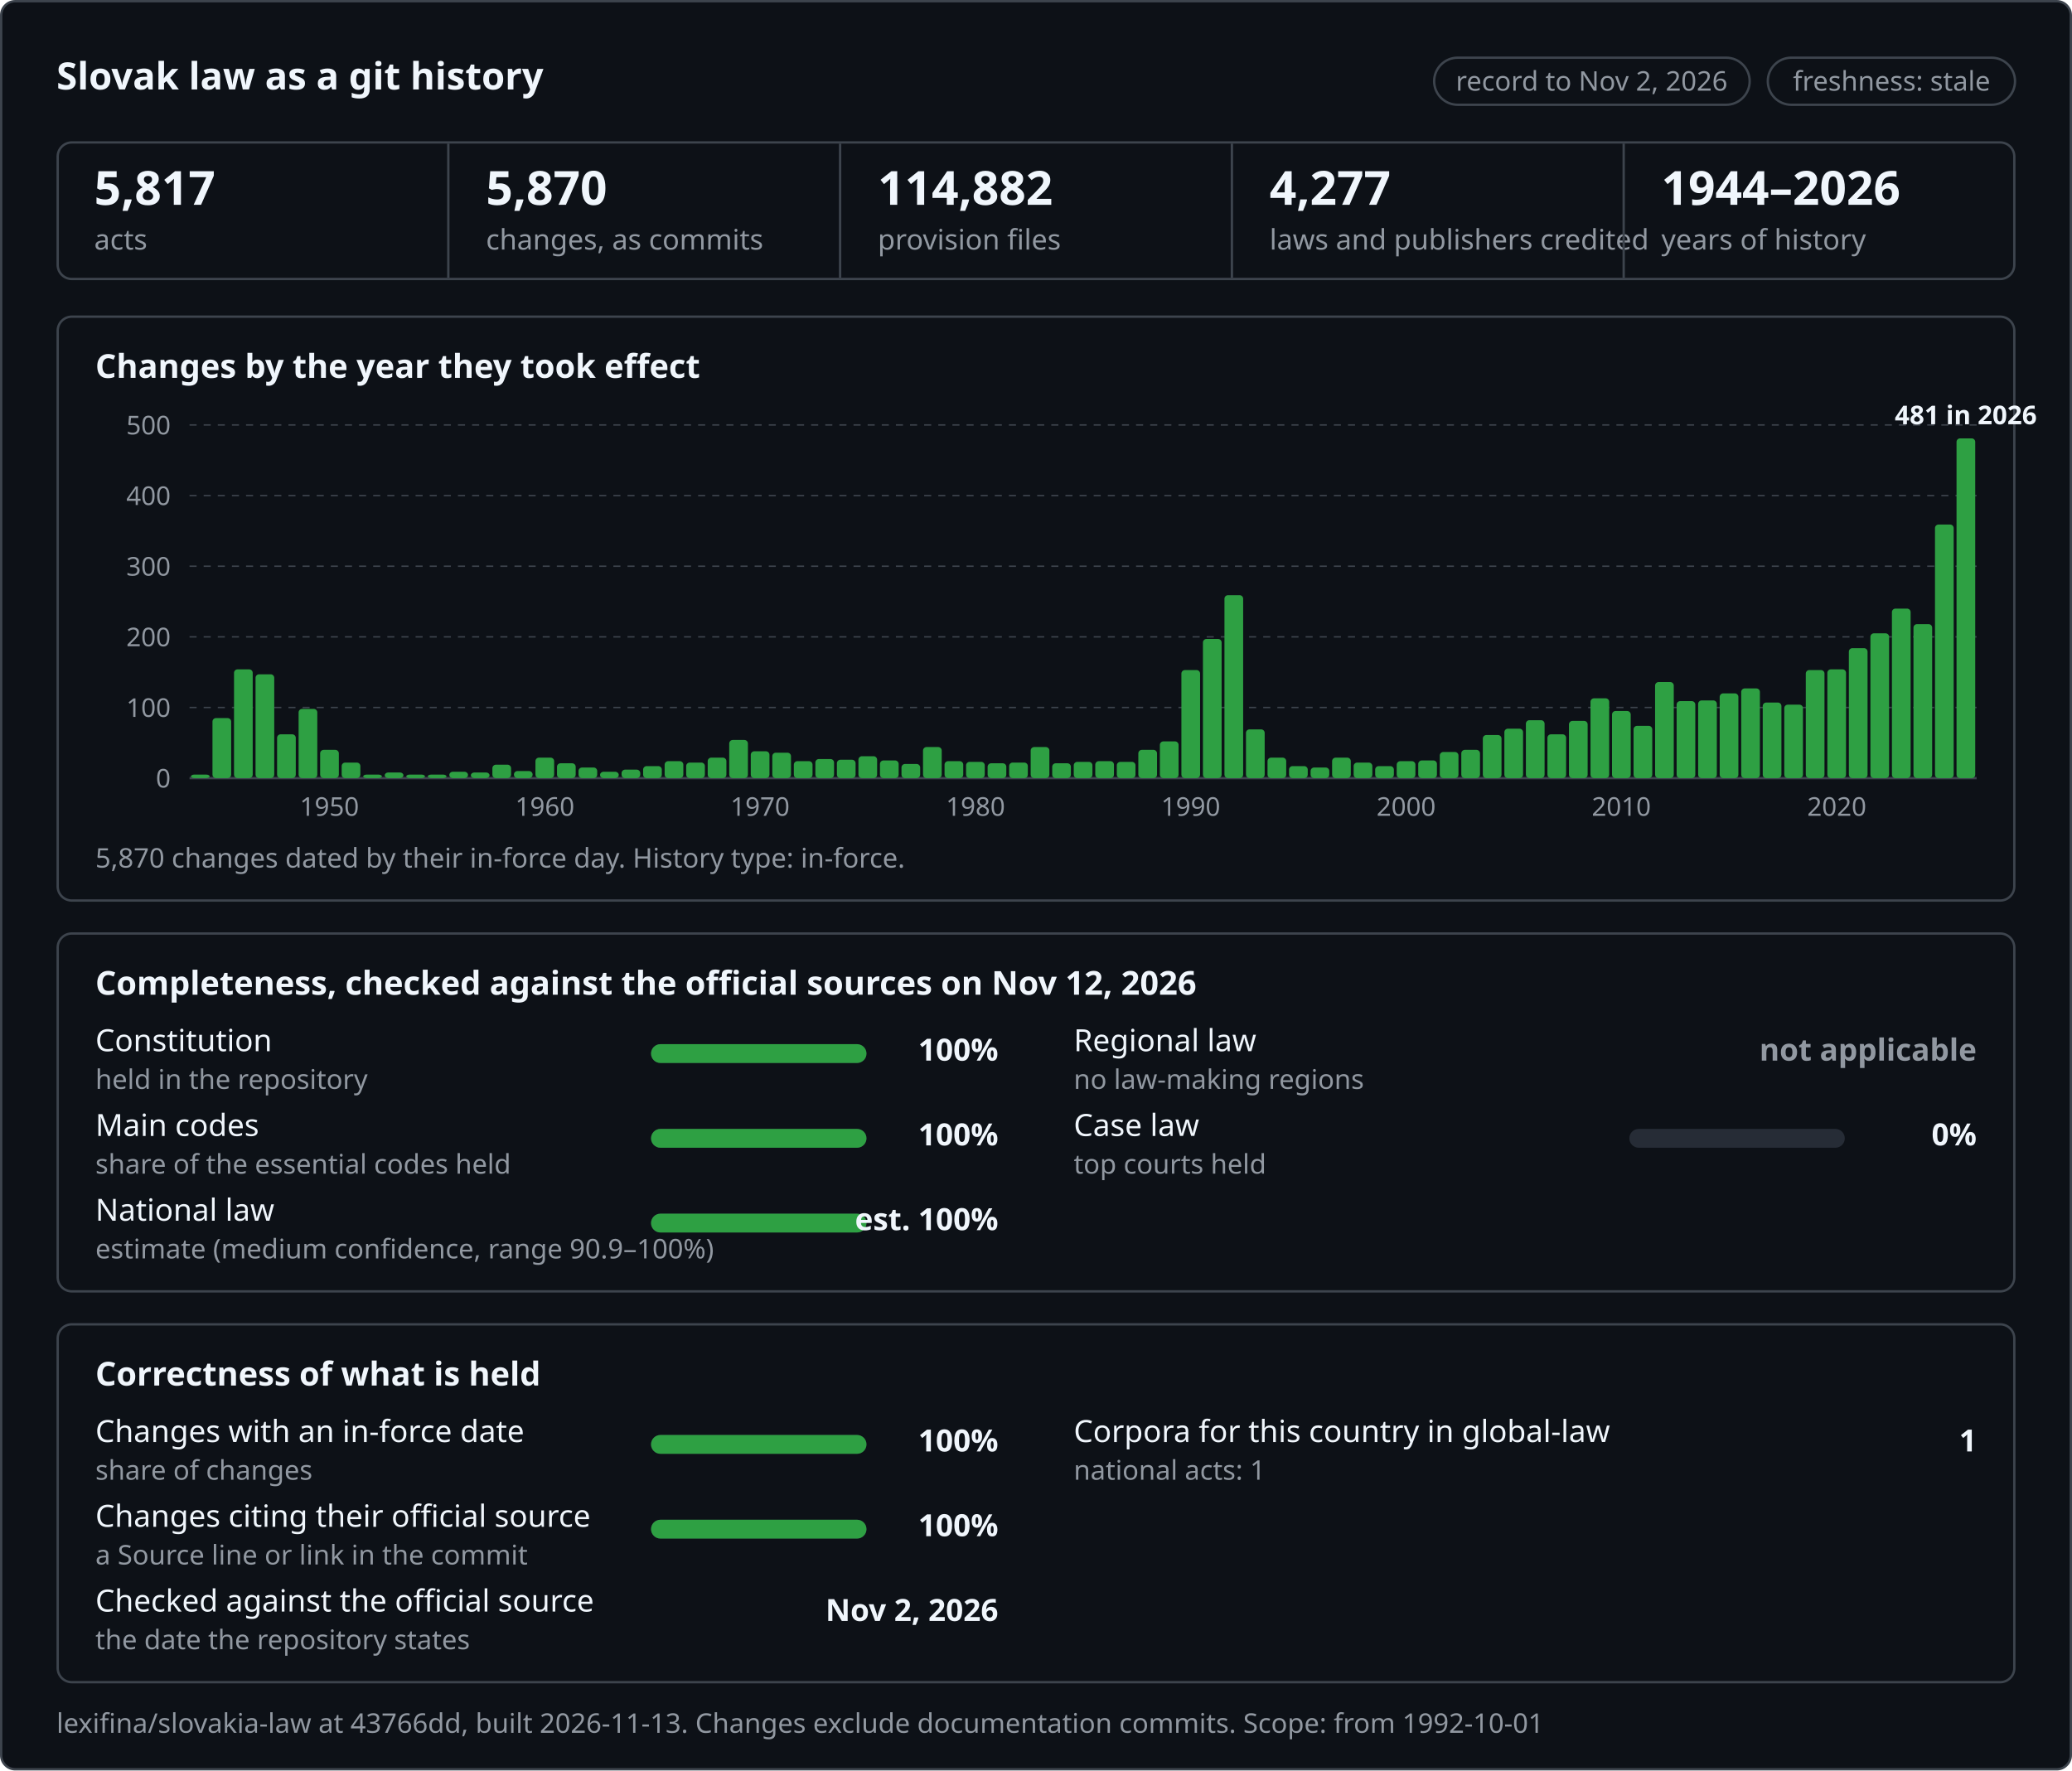
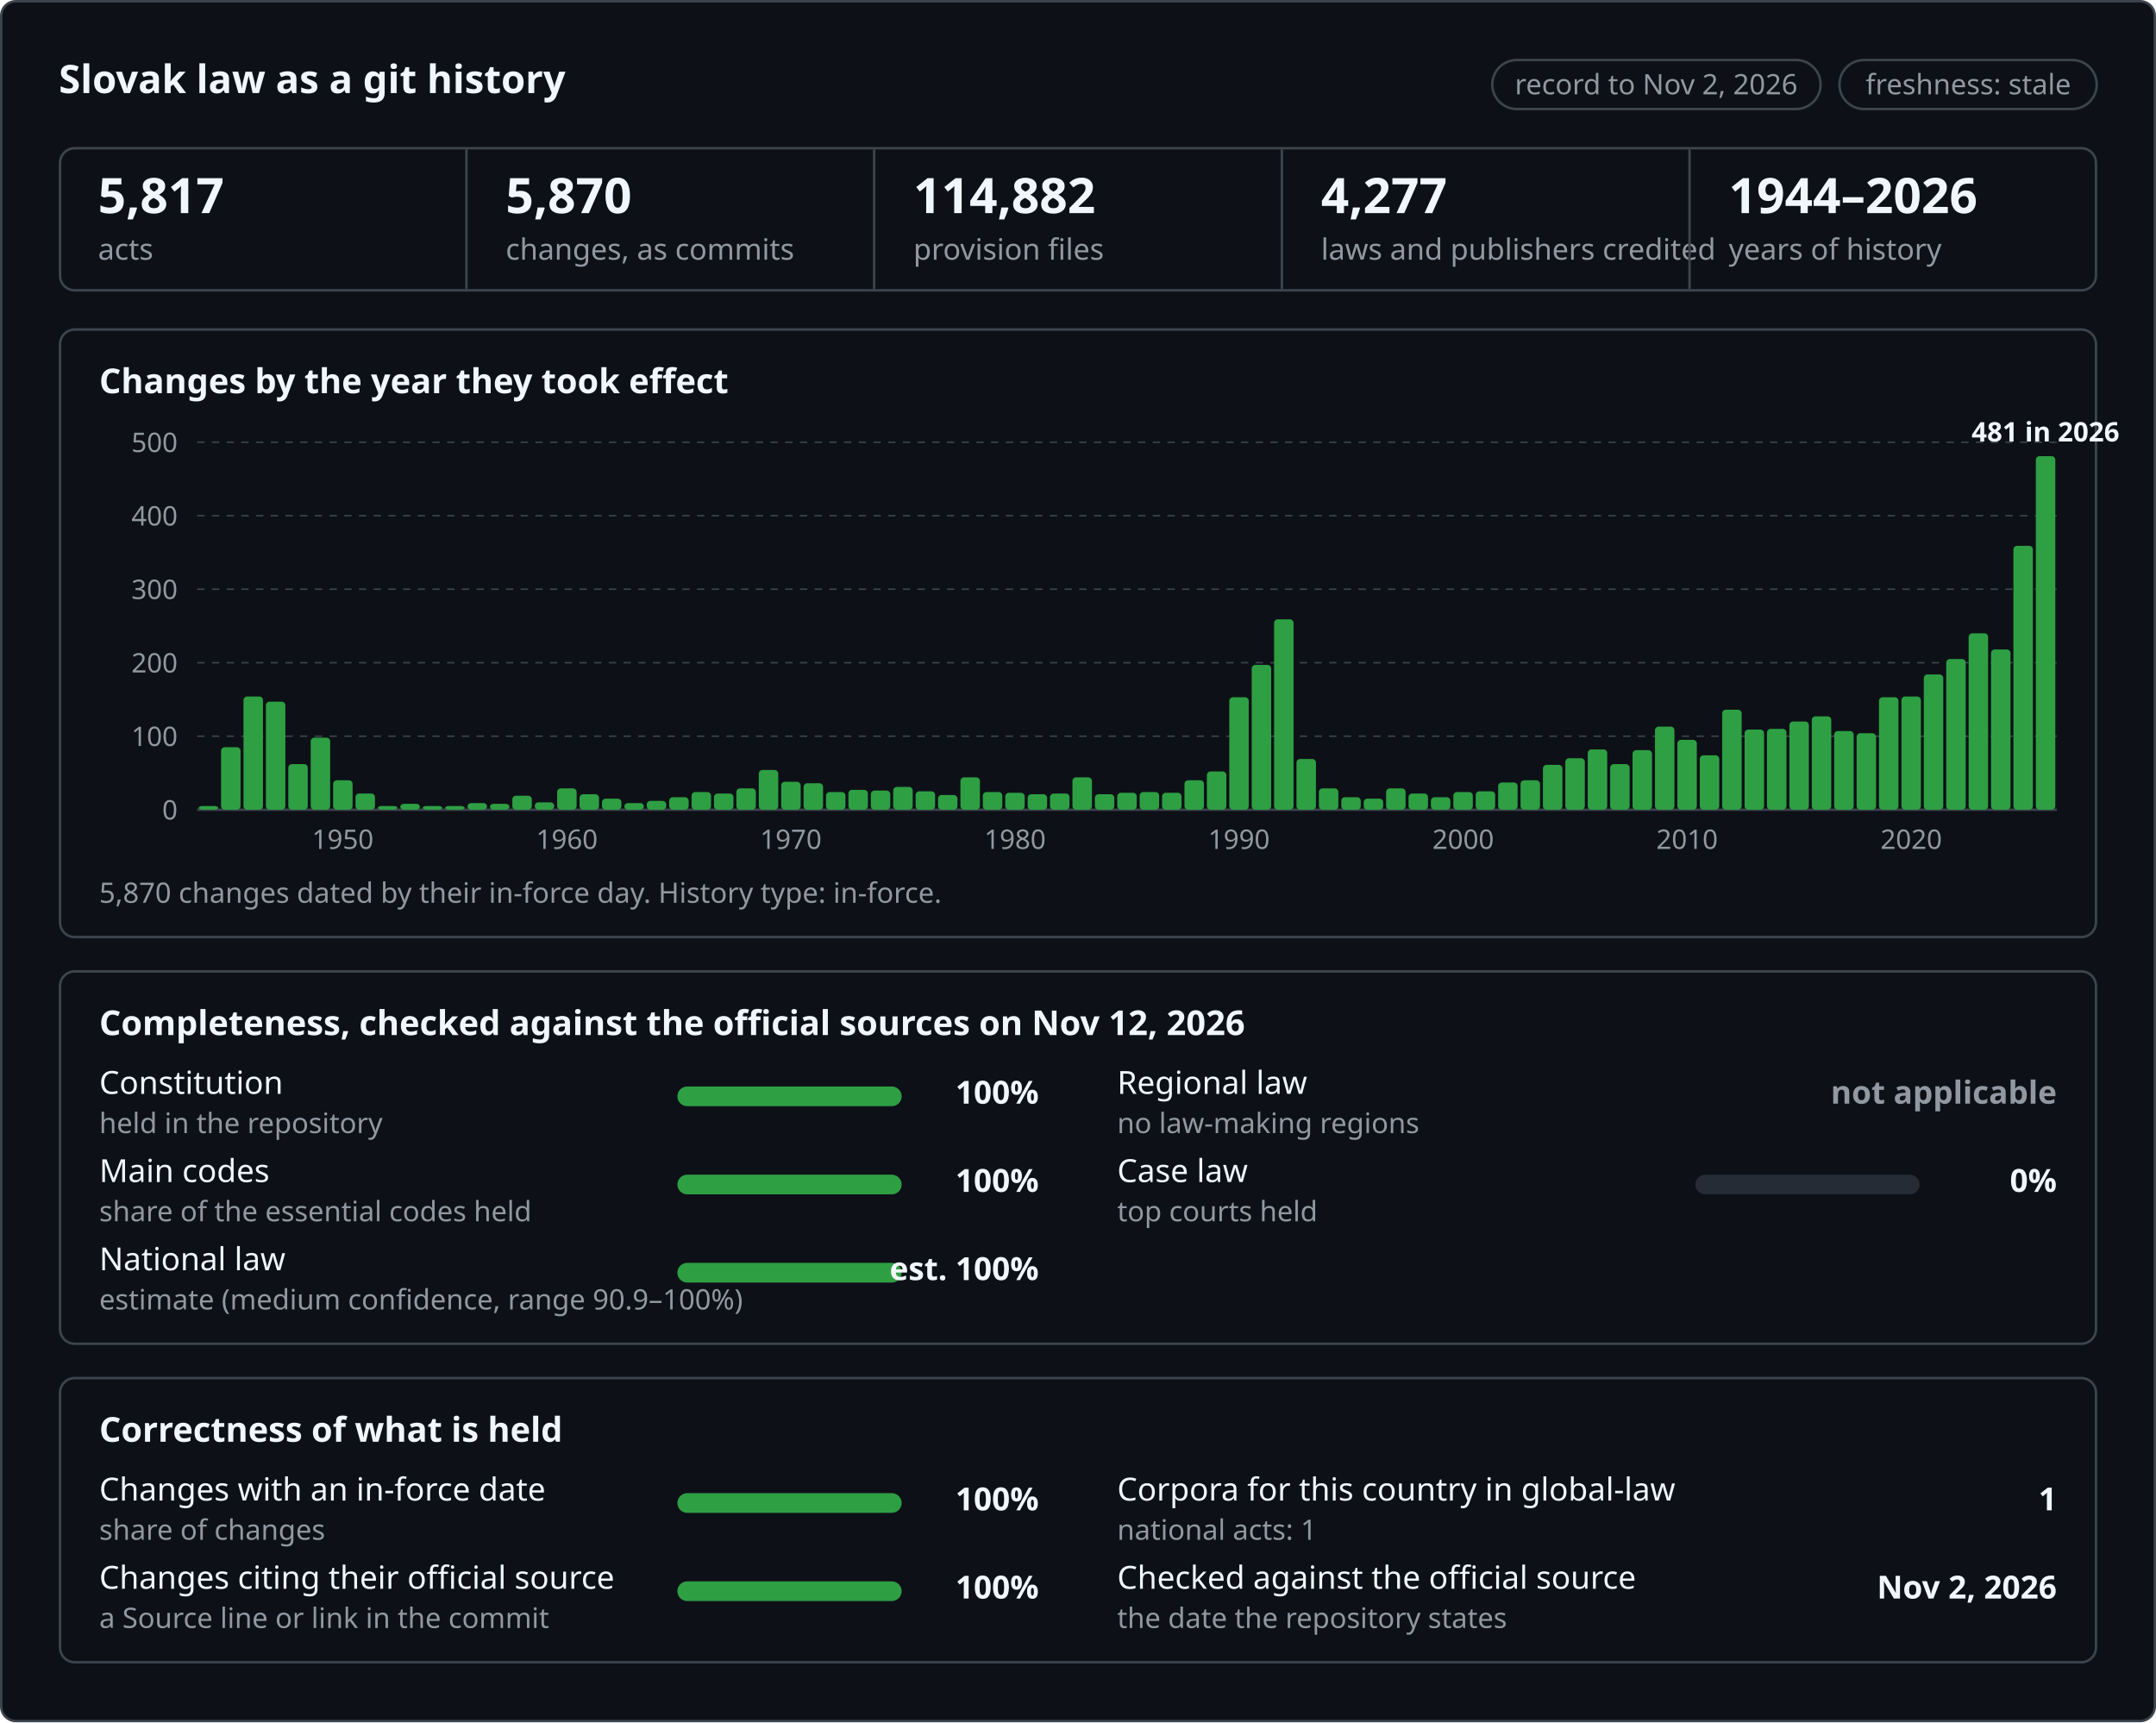
- <svg xmlns="http://www.w3.org/2000/svg" width="880" height="752" viewBox="0 0 880 752" font-family="-apple-system,BlinkMacSystemFont,Segoe UI,Noto Sans,Helvetica,Arial,sans-serif">
-   <rect x="0.5" y="0.5" width="879" height="751" rx="6" fill="#0d1117" stroke="#3d444d" />
+ <svg xmlns="http://www.w3.org/2000/svg" width="880" height="703" viewBox="0 0 880 703" font-family="-apple-system,BlinkMacSystemFont,Segoe UI,Noto Sans,Helvetica,Arial,sans-serif">
+   <rect x="0.5" y="0.5" width="879" height="702" rx="6" fill="#0d1117" stroke="#3d444d" />
  <text x="24" y="38" font-size="16" font-weight="600" fill="#f0f6fc">Slovak law as a git history</text>
  <rect x="609.1" y="24.5" width="134" height="20" rx="10" fill="none" stroke="#3d444d" />
  <text x="676.0" y="38.5" font-size="11.5" font-weight="500" text-anchor="middle" fill="#9198a1">record to Nov 2, 2026</text>
  <rect x="750.8" y="24.5" width="105" height="20" rx="10" fill="none" stroke="#3d444d" />
  <text x="803.4" y="38.5" font-size="11.5" font-weight="500" text-anchor="middle" fill="#9198a1">freshness: stale</text>
  <rect x="24.5" y="60.5" width="831" height="58" rx="6" fill="#0d1117" stroke="#3d444d" />
  <text x="40.0" y="87" font-size="20" font-weight="600" fill="#f0f6fc">5,817</text>
  <text x="40.0" y="106" font-size="12" fill="#9198a1">acts</text>
  <line x1="190.4" y1="61" x2="190.4" y2="118" stroke="#3d444d" />
  <text x="206.4" y="87" font-size="20" font-weight="600" fill="#f0f6fc">5,870</text>
  <text x="206.4" y="106" font-size="12" fill="#9198a1">changes, as commits</text>
  <line x1="356.8" y1="61" x2="356.8" y2="118" stroke="#3d444d" />
  <text x="372.8" y="87" font-size="20" font-weight="600" fill="#f0f6fc">114,882</text>
  <text x="372.8" y="106" font-size="12" fill="#9198a1">provision files</text>
  <line x1="523.2" y1="61" x2="523.2" y2="118" stroke="#3d444d" />
  <text x="539.2" y="87" font-size="20" font-weight="600" fill="#f0f6fc">4,277</text>
  <text x="539.2" y="106" font-size="12" fill="#9198a1" textLength="142" lengthAdjust="spacingAndGlyphs">laws and publishers credited</text>
  <line x1="689.6" y1="61" x2="689.6" y2="118" stroke="#3d444d" />
  <text x="705.6" y="87" font-size="20" font-weight="600" fill="#f0f6fc">1944–2026</text>
  <text x="705.6" y="106" font-size="12" fill="#9198a1">years of history</text>
  <rect x="24.5" y="134.5" width="831" height="248" rx="6" fill="#0d1117" stroke="#3d444d" />
  <text x="40.5" y="160.5" font-size="14" font-weight="600" fill="#f0f6fc">Changes by the year they took effect</text>
  <line x1="80.5" y1="330.5" x2="839.5" y2="330.5" stroke="#3d444d" stroke-width="1" />
  <text x="72.5" y="334.5" font-size="11" text-anchor="end" fill="#9198a1">0</text>
  <line x1="80.5" y1="300.5" x2="839.5" y2="300.5" stroke="#3d444d" stroke-width="0.6" stroke-dasharray="3 3" />
  <text x="72.5" y="304.5" font-size="11" text-anchor="end" fill="#9198a1">100</text>
  <line x1="80.5" y1="270.5" x2="839.5" y2="270.5" stroke="#3d444d" stroke-width="0.6" stroke-dasharray="3 3" />
  <text x="72.5" y="274.5" font-size="11" text-anchor="end" fill="#9198a1">200</text>
  <line x1="80.5" y1="240.5" x2="839.5" y2="240.5" stroke="#3d444d" stroke-width="0.6" stroke-dasharray="3 3" />
  <text x="72.5" y="244.5" font-size="11" text-anchor="end" fill="#9198a1">300</text>
  <line x1="80.5" y1="210.5" x2="839.5" y2="210.5" stroke="#3d444d" stroke-width="0.6" stroke-dasharray="3 3" />
  <text x="72.5" y="214.5" font-size="11" text-anchor="end" fill="#9198a1">400</text>
  <line x1="80.5" y1="180.5" x2="839.5" y2="180.5" stroke="#3d444d" stroke-width="0.6" stroke-dasharray="3 3" />
  <text x="72.5" y="184.5" font-size="11" text-anchor="end" fill="#9198a1">500</text>
  <rect x="81.10" y="329.0" width="7.94" height="1.5" rx="1.5" fill="#2ea043" />
  <rect x="90.24" y="305.0" width="7.94" height="25.5" rx="1.5" fill="#2ea043" />
  <rect x="99.39" y="284.3" width="7.94" height="46.2" rx="1.5" fill="#2ea043" />
  <rect x="108.53" y="286.4" width="7.94" height="44.1" rx="1.5" fill="#2ea043" />
  <rect x="117.68" y="311.9" width="7.94" height="18.6" rx="1.5" fill="#2ea043" />
  <rect x="126.82" y="301.1" width="7.94" height="29.4" rx="1.5" fill="#2ea043" />
  <rect x="135.97" y="318.5" width="7.94" height="12.0" rx="1.5" fill="#2ea043" />
  <text x="139.9" y="346.5" font-size="11" text-anchor="middle" fill="#9198a1">1950</text>
  <rect x="145.11" y="323.9" width="7.94" height="6.6" rx="1.5" fill="#2ea043" />
  <rect x="154.26" y="329.0" width="7.94" height="1.5" rx="1.5" fill="#2ea043" />
  <rect x="163.40" y="328.1" width="7.94" height="2.4" rx="1.5" fill="#2ea043" />
  <rect x="172.55" y="329.0" width="7.94" height="1.5" rx="1.5" fill="#2ea043" />
  <rect x="181.69" y="329.0" width="7.94" height="1.5" rx="1.5" fill="#2ea043" />
  <rect x="190.83" y="327.8" width="7.94" height="2.7" rx="1.5" fill="#2ea043" />
  <rect x="199.98" y="328.1" width="7.94" height="2.4" rx="1.5" fill="#2ea043" />
  <rect x="209.12" y="324.8" width="7.94" height="5.7" rx="1.5" fill="#2ea043" />
  <rect x="218.27" y="327.5" width="7.94" height="3.0" rx="1.5" fill="#2ea043" />
  <rect x="227.41" y="321.8" width="7.94" height="8.7" rx="1.5" fill="#2ea043" />
  <text x="231.4" y="346.5" font-size="11" text-anchor="middle" fill="#9198a1">1960</text>
  <rect x="236.56" y="324.2" width="7.94" height="6.3" rx="1.5" fill="#2ea043" />
  <rect x="245.70" y="326.0" width="7.94" height="4.5" rx="1.5" fill="#2ea043" />
  <rect x="254.85" y="327.8" width="7.94" height="2.7" rx="1.5" fill="#2ea043" />
  <rect x="263.99" y="326.9" width="7.94" height="3.6" rx="1.5" fill="#2ea043" />
  <rect x="273.14" y="325.4" width="7.94" height="5.1" rx="1.5" fill="#2ea043" />
  <rect x="282.28" y="323.3" width="7.94" height="7.2" rx="1.5" fill="#2ea043" />
  <rect x="291.43" y="323.9" width="7.94" height="6.6" rx="1.5" fill="#2ea043" />
  <rect x="300.57" y="321.8" width="7.94" height="8.7" rx="1.5" fill="#2ea043" />
  <rect x="309.71" y="314.3" width="7.94" height="16.2" rx="1.5" fill="#2ea043" />
  <rect x="318.86" y="319.1" width="7.94" height="11.4" rx="1.5" fill="#2ea043" />
  <text x="322.8" y="346.5" font-size="11" text-anchor="middle" fill="#9198a1">1970</text>
  <rect x="328.00" y="319.7" width="7.94" height="10.8" rx="1.5" fill="#2ea043" />
  <rect x="337.15" y="323.3" width="7.94" height="7.2" rx="1.5" fill="#2ea043" />
  <rect x="346.29" y="322.4" width="7.94" height="8.1" rx="1.5" fill="#2ea043" />
  <rect x="355.44" y="322.7" width="7.94" height="7.8" rx="1.5" fill="#2ea043" />
  <rect x="364.58" y="321.2" width="7.94" height="9.3" rx="1.5" fill="#2ea043" />
  <rect x="373.73" y="323.0" width="7.94" height="7.5" rx="1.5" fill="#2ea043" />
  <rect x="382.87" y="324.5" width="7.94" height="6.0" rx="1.5" fill="#2ea043" />
  <rect x="392.02" y="317.3" width="7.94" height="13.2" rx="1.5" fill="#2ea043" />
  <rect x="401.16" y="323.3" width="7.94" height="7.2" rx="1.5" fill="#2ea043" />
  <rect x="410.30" y="323.6" width="7.94" height="6.9" rx="1.5" fill="#2ea043" />
  <text x="414.3" y="346.5" font-size="11" text-anchor="middle" fill="#9198a1">1980</text>
  <rect x="419.45" y="324.2" width="7.94" height="6.3" rx="1.5" fill="#2ea043" />
  <rect x="428.59" y="323.9" width="7.94" height="6.6" rx="1.5" fill="#2ea043" />
  <rect x="437.74" y="317.3" width="7.94" height="13.2" rx="1.5" fill="#2ea043" />
  <rect x="446.88" y="324.2" width="7.94" height="6.3" rx="1.5" fill="#2ea043" />
  <rect x="456.03" y="323.6" width="7.94" height="6.9" rx="1.5" fill="#2ea043" />
  <rect x="465.17" y="323.3" width="7.94" height="7.2" rx="1.5" fill="#2ea043" />
  <rect x="474.32" y="323.6" width="7.94" height="6.9" rx="1.5" fill="#2ea043" />
  <rect x="483.46" y="318.5" width="7.94" height="12.0" rx="1.5" fill="#2ea043" />
  <rect x="492.61" y="314.9" width="7.94" height="15.6" rx="1.5" fill="#2ea043" />
  <rect x="501.75" y="284.6" width="7.94" height="45.9" rx="1.5" fill="#2ea043" />
  <text x="505.7" y="346.5" font-size="11" text-anchor="middle" fill="#9198a1">1990</text>
  <rect x="510.90" y="271.4" width="7.94" height="59.1" rx="1.5" fill="#2ea043" />
  <rect x="520.04" y="252.8" width="7.94" height="77.7" rx="1.5" fill="#2ea043" />
  <rect x="529.18" y="309.8" width="7.94" height="20.7" rx="1.5" fill="#2ea043" />
  <rect x="538.33" y="321.8" width="7.94" height="8.7" rx="1.5" fill="#2ea043" />
  <rect x="547.47" y="325.4" width="7.94" height="5.1" rx="1.5" fill="#2ea043" />
  <rect x="556.62" y="326.0" width="7.94" height="4.5" rx="1.5" fill="#2ea043" />
  <rect x="565.76" y="321.8" width="7.94" height="8.7" rx="1.5" fill="#2ea043" />
  <rect x="574.91" y="323.9" width="7.94" height="6.6" rx="1.5" fill="#2ea043" />
  <rect x="584.05" y="325.4" width="7.94" height="5.1" rx="1.5" fill="#2ea043" />
  <rect x="593.20" y="323.3" width="7.94" height="7.2" rx="1.5" fill="#2ea043" />
  <text x="597.2" y="346.5" font-size="11" text-anchor="middle" fill="#9198a1">2000</text>
  <rect x="602.34" y="323.0" width="7.94" height="7.5" rx="1.5" fill="#2ea043" />
  <rect x="611.49" y="319.4" width="7.94" height="11.1" rx="1.5" fill="#2ea043" />
  <rect x="620.63" y="318.5" width="7.94" height="12.0" rx="1.5" fill="#2ea043" />
  <rect x="629.77" y="312.2" width="7.94" height="18.3" rx="1.5" fill="#2ea043" />
  <rect x="638.92" y="309.5" width="7.94" height="21.0" rx="1.5" fill="#2ea043" />
  <rect x="648.06" y="305.9" width="7.94" height="24.6" rx="1.5" fill="#2ea043" />
  <rect x="657.21" y="311.9" width="7.94" height="18.6" rx="1.5" fill="#2ea043" />
  <rect x="666.35" y="306.2" width="7.94" height="24.3" rx="1.5" fill="#2ea043" />
  <rect x="675.50" y="296.6" width="7.94" height="33.9" rx="1.5" fill="#2ea043" />
  <rect x="684.64" y="302.0" width="7.94" height="28.5" rx="1.5" fill="#2ea043" />
  <text x="688.6" y="346.5" font-size="11" text-anchor="middle" fill="#9198a1">2010</text>
  <rect x="693.79" y="308.3" width="7.94" height="22.2" rx="1.5" fill="#2ea043" />
  <rect x="702.93" y="289.7" width="7.94" height="40.8" rx="1.5" fill="#2ea043" />
  <rect x="712.08" y="297.8" width="7.94" height="32.7" rx="1.5" fill="#2ea043" />
  <rect x="721.22" y="297.5" width="7.94" height="33.0" rx="1.5" fill="#2ea043" />
  <rect x="730.37" y="294.5" width="7.94" height="36.0" rx="1.5" fill="#2ea043" />
  <rect x="739.51" y="292.4" width="7.94" height="38.1" rx="1.5" fill="#2ea043" />
  <rect x="748.65" y="298.4" width="7.94" height="32.1" rx="1.5" fill="#2ea043" />
  <rect x="757.80" y="299.3" width="7.94" height="31.2" rx="1.5" fill="#2ea043" />
  <rect x="766.94" y="284.6" width="7.94" height="45.9" rx="1.5" fill="#2ea043" />
  <rect x="776.09" y="284.3" width="7.94" height="46.2" rx="1.5" fill="#2ea043" />
  <text x="780.1" y="346.5" font-size="11" text-anchor="middle" fill="#9198a1">2020</text>
  <rect x="785.23" y="275.3" width="7.94" height="55.2" rx="1.5" fill="#2ea043" />
  <rect x="794.38" y="269.0" width="7.94" height="61.5" rx="1.5" fill="#2ea043" />
  <rect x="803.52" y="258.5" width="7.94" height="72.0" rx="1.5" fill="#2ea043" />
  <rect x="812.67" y="265.1" width="7.94" height="65.4" rx="1.5" fill="#2ea043" />
  <rect x="821.81" y="222.8" width="7.94" height="107.7" rx="1.5" fill="#2ea043" />
  <rect x="830.96" y="186.2" width="7.94" height="144.3" rx="1.5" fill="#2ea043" />
  <text x="834.9" y="180.2" font-size="11" font-weight="600" text-anchor="middle" fill="#f0f6fc">481 in 2026</text>
  <text x="40.5" y="368.5" font-size="11.5" fill="#9198a1">5,870 changes dated by their in-force day. History type: in-force.</text>
  <rect x="24.5" y="396.5" width="831" height="152" rx="6" fill="#0d1117" stroke="#3d444d" />
  <text x="40.5" y="422.5" font-size="14" font-weight="600" fill="#f0f6fc">Completeness, checked against the official sources on Nov 12, 2026</text>
  <text x="40.5" y="446.5" font-size="13" fill="#f0f6fc">Constitution</text>
  <text x="40.5" y="462.5" font-size="11.5" fill="#9198a1">held in the repository</text>
  <g>
    <rect x="276.5" y="443.5" width="91.5" height="8" rx="4" fill="#262c36" />
    <rect x="276.5" y="443.5" width="91.5" height="8" rx="4" fill="#2ea043" />
  </g>
  <text x="424.0" y="450.5" font-size="13" font-weight="600" text-anchor="end" fill="#f0f6fc">100%</text>
  <text x="40.5" y="482.5" font-size="13" fill="#f0f6fc">Main codes</text>
  <text x="40.5" y="498.5" font-size="11.5" fill="#9198a1">share of the essential codes held</text>
  <g>
    <rect x="276.5" y="479.5" width="91.5" height="8" rx="4" fill="#262c36" />
    <rect x="276.5" y="479.5" width="91.5" height="8" rx="4" fill="#2ea043" />
  </g>
  <text x="424.0" y="486.5" font-size="13" font-weight="600" text-anchor="end" fill="#f0f6fc">100%</text>
  <text x="40.5" y="518.5" font-size="13" fill="#f0f6fc">National law</text>
  <text x="40.5" y="534.5" font-size="11.5" fill="#9198a1">estimate (medium confidence, range 90.9–100%)</text>
  <g>
    <rect x="276.5" y="515.5" width="91.5" height="8" rx="4" fill="#262c36" />
    <rect x="276.5" y="515.5" width="91.5" height="8" rx="4" fill="#2ea043" />
  </g>
  <text x="424.0" y="522.5" font-size="13" font-weight="600" text-anchor="end" fill="#f0f6fc">est. 100%</text>
  <text x="456.0" y="446.5" font-size="13" fill="#f0f6fc">Regional law</text>
  <text x="456.0" y="462.5" font-size="11.5" fill="#9198a1">no law-making regions</text>
  <text x="839.5" y="450.5" font-size="13" font-weight="600" text-anchor="end" fill="#9198a1">not applicable</text>
  <text x="456.0" y="482.5" font-size="13" fill="#f0f6fc">Case law</text>
  <text x="456.0" y="498.5" font-size="11.5" fill="#9198a1">top courts held</text>
  <g>
    <rect x="692.0" y="479.5" width="91.5" height="8" rx="4" fill="#262c36" />
  </g>
  <text x="839.5" y="486.5" font-size="13" font-weight="600" text-anchor="end" fill="#f0f6fc">0%</text>
-   <rect x="24.5" y="562.5" width="831" height="152" rx="6" fill="#0d1117" stroke="#3d444d" />
+   <rect x="24.5" y="562.5" width="831" height="116" rx="6" fill="#0d1117" stroke="#3d444d" />
  <text x="40.5" y="588.5" font-size="14" font-weight="600" fill="#f0f6fc">Correctness of what is held</text>
  <text x="40.5" y="612.5" font-size="13" fill="#f0f6fc">Changes with an in-force date</text>
  <text x="40.5" y="628.5" font-size="11.5" fill="#9198a1">share of changes</text>
  <g>
    <rect x="276.5" y="609.5" width="91.5" height="8" rx="4" fill="#262c36" />
    <rect x="276.5" y="609.5" width="91.5" height="8" rx="4" fill="#2ea043" />
  </g>
  <text x="424.0" y="616.5" font-size="13" font-weight="600" text-anchor="end" fill="#f0f6fc">100%</text>
  <text x="40.5" y="648.5" font-size="13" fill="#f0f6fc">Changes citing their official source</text>
  <text x="40.5" y="664.5" font-size="11.5" fill="#9198a1">a Source line or link in the commit</text>
  <g>
    <rect x="276.5" y="645.5" width="91.5" height="8" rx="4" fill="#262c36" />
    <rect x="276.5" y="645.5" width="91.5" height="8" rx="4" fill="#2ea043" />
  </g>
  <text x="424.0" y="652.5" font-size="13" font-weight="600" text-anchor="end" fill="#f0f6fc">100%</text>
-   <text x="40.5" y="684.5" font-size="13" fill="#f0f6fc">Checked against the official source</text>
-   <text x="40.5" y="700.5" font-size="11.5" fill="#9198a1">the date the repository states</text>
-   <text x="424.0" y="688.5" font-size="13" font-weight="600" text-anchor="end" fill="#f0f6fc">Nov 2, 2026</text>
  <text x="456.0" y="612.5" font-size="13" fill="#f0f6fc">Corpora for this country in global-law</text>
  <text x="456.0" y="628.5" font-size="11.5" fill="#9198a1">national acts: 1</text>
  <text x="839.5" y="616.5" font-size="13" font-weight="600" text-anchor="end" fill="#f0f6fc">1</text>
-   <text x="24" y="736" font-size="11.5" fill="#9198a1">lexifina/slovakia-law at 43766dd, built 2026-11-13. Changes exclude documentation commits. Scope: from 1992-10-01</text>
+   <text x="456.0" y="648.5" font-size="13" fill="#f0f6fc">Checked against the official source</text>
+   <text x="456.0" y="664.5" font-size="11.5" fill="#9198a1">the date the repository states</text>
+   <text x="839.5" y="652.5" font-size="13" font-weight="600" text-anchor="end" fill="#f0f6fc">Nov 2, 2026</text>
</svg>
